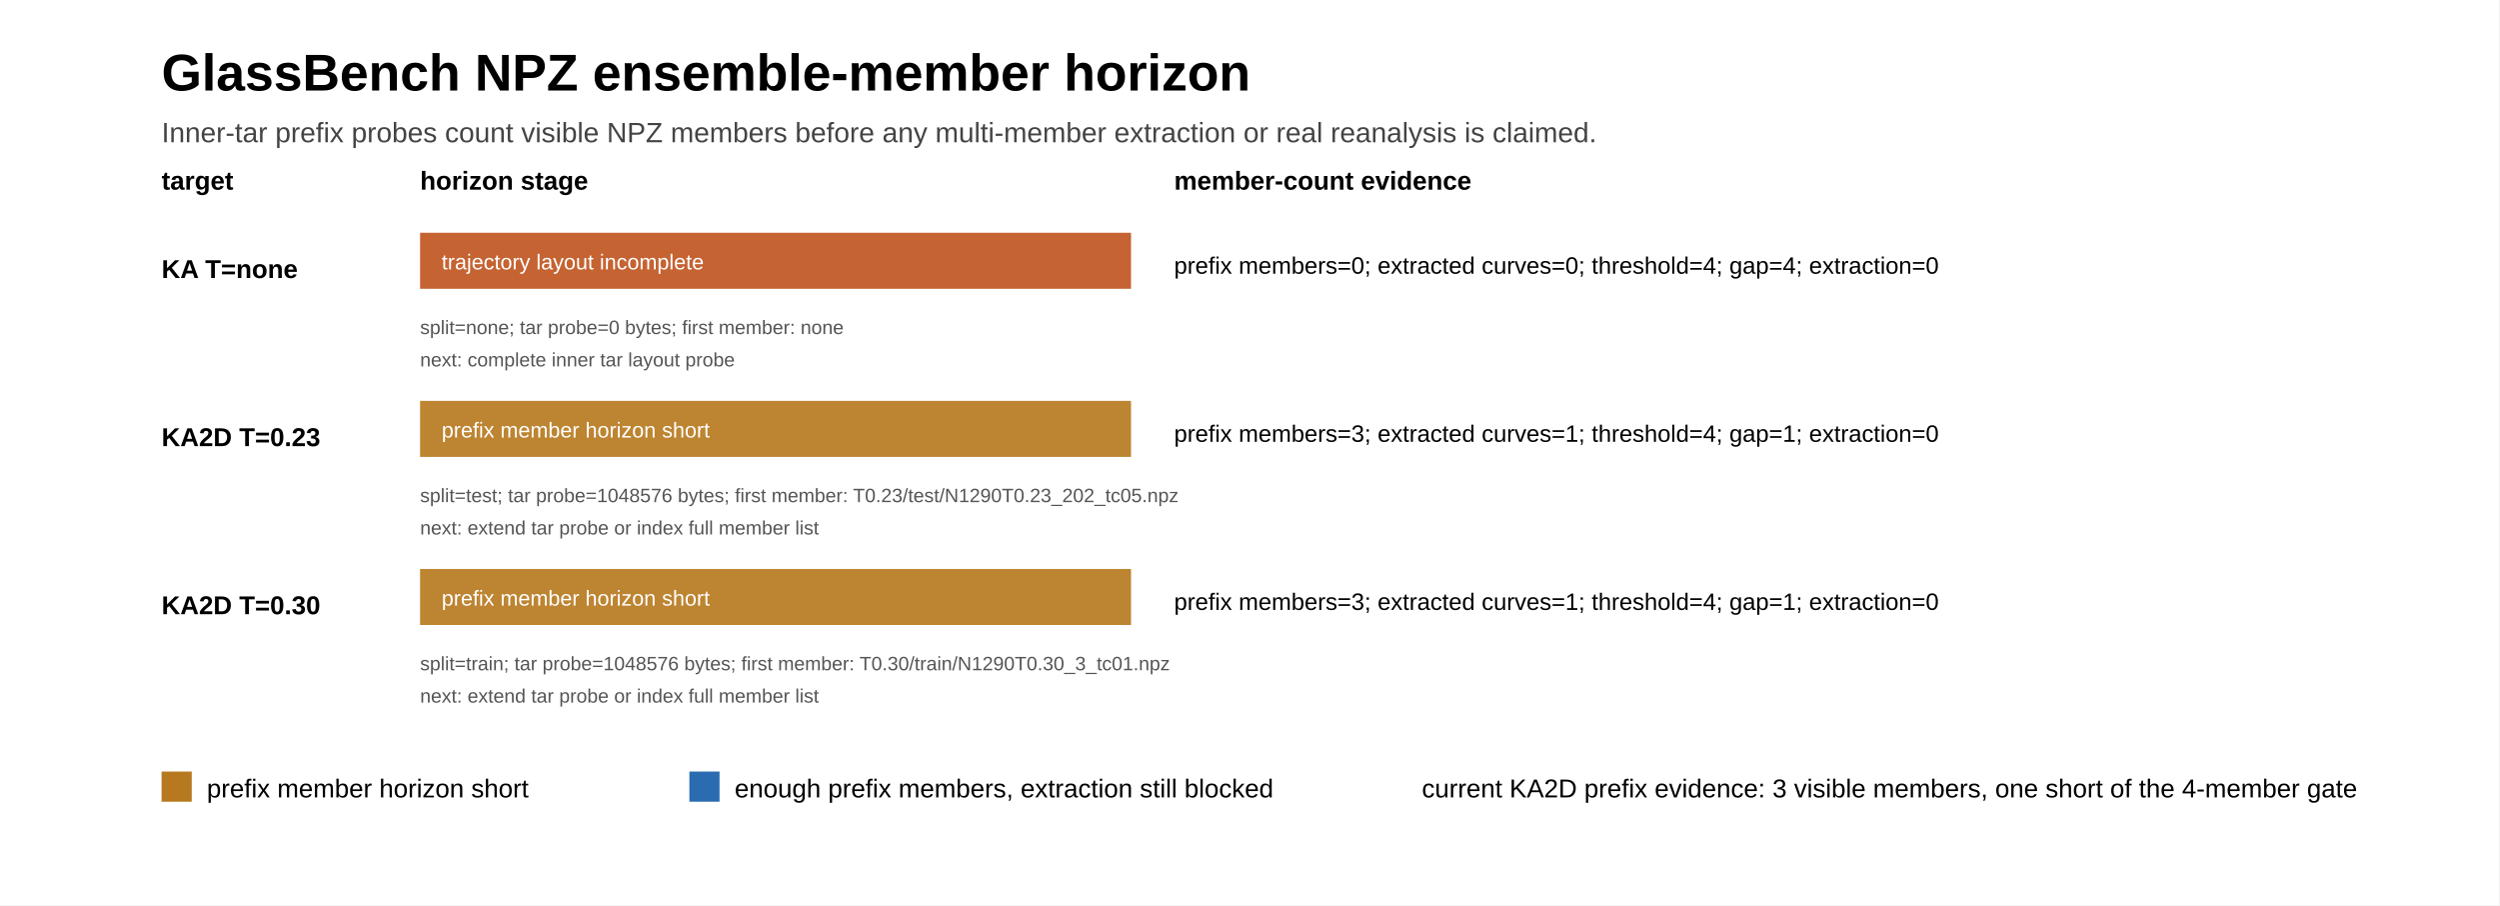
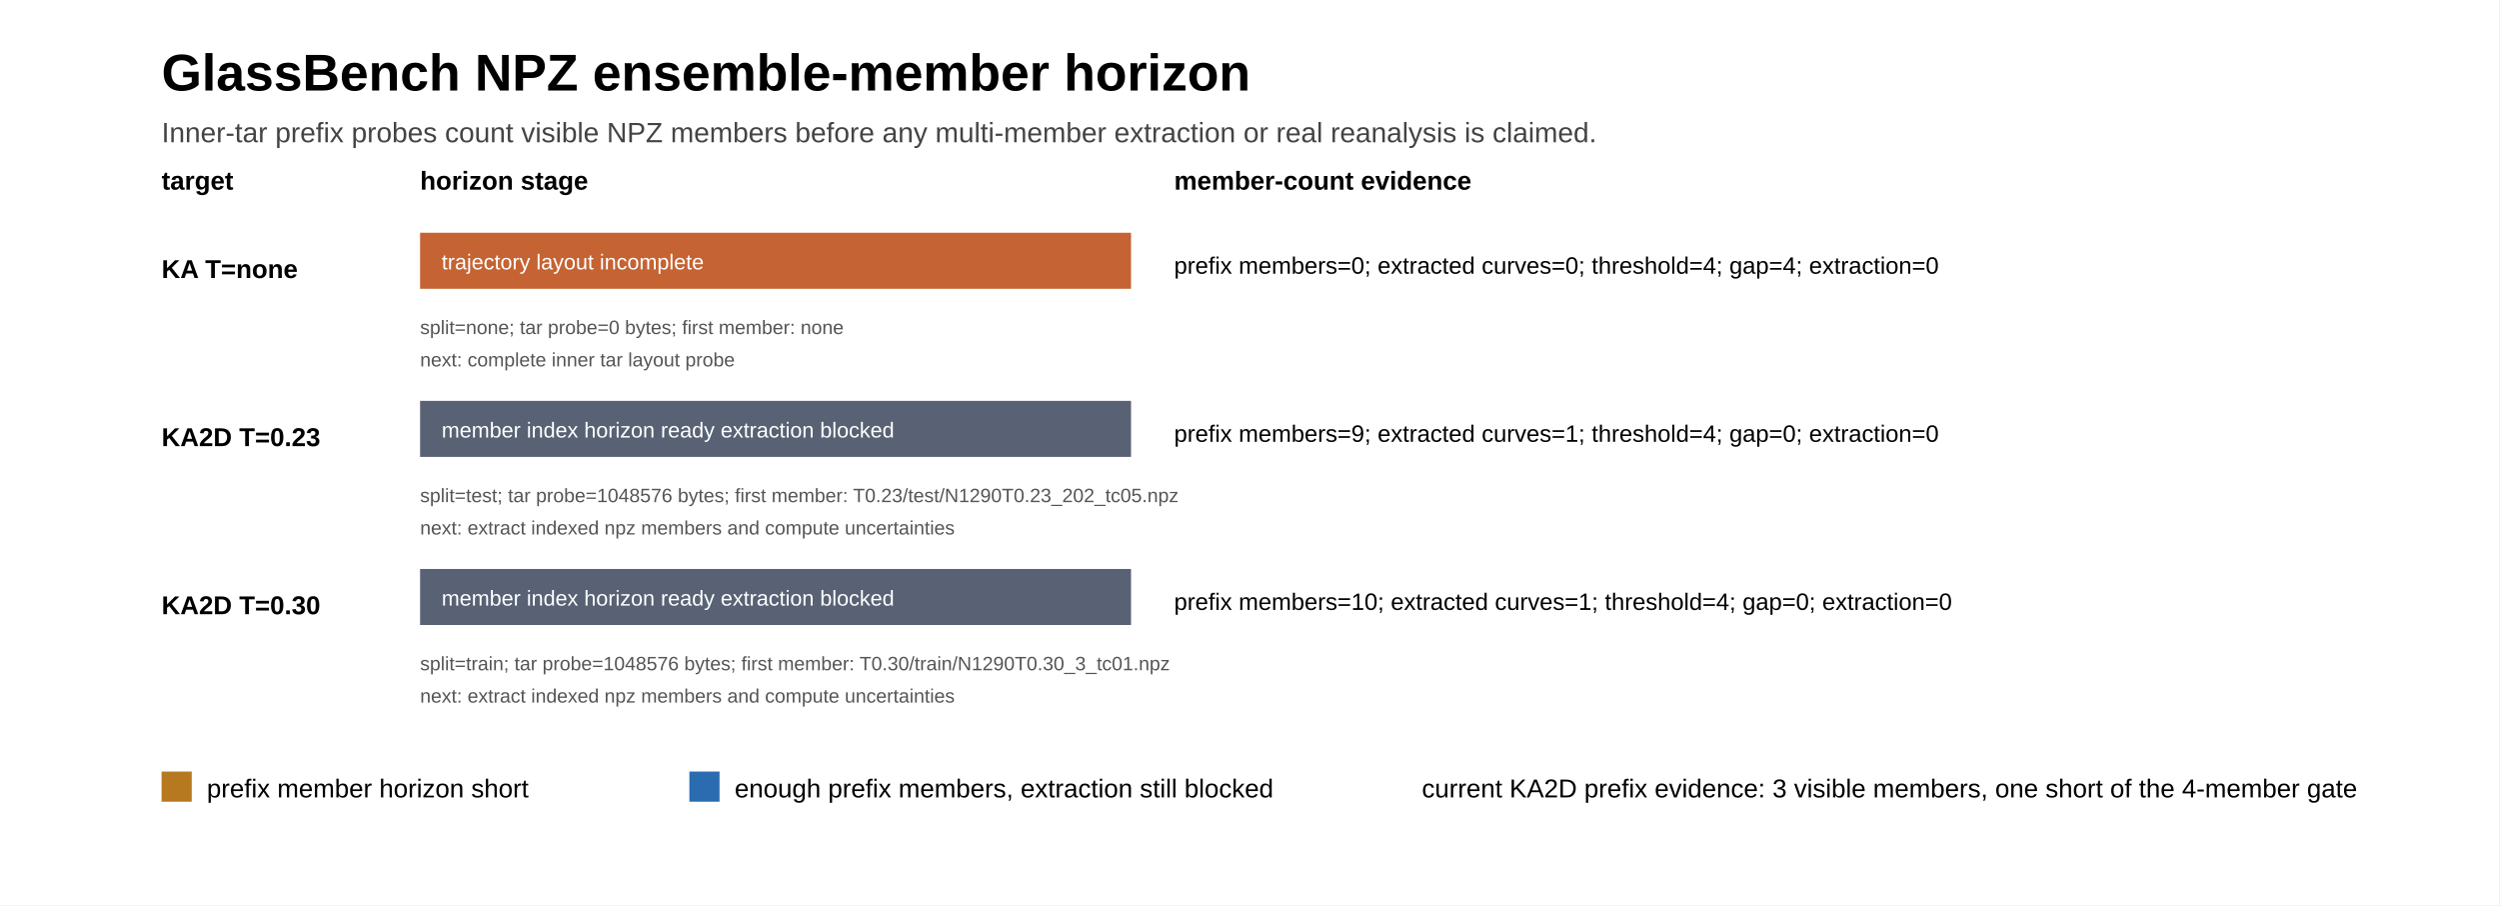
<svg xmlns="http://www.w3.org/2000/svg" width="1160" height="420" viewBox="0 0 1160 420">
  <rect width="100%" height="100%" fill="#ffffff" />
  <text x="75" y="42" font-family="Arial, sans-serif" font-size="24" font-weight="700">GlassBench NPZ ensemble-member horizon</text>
  <text x="75" y="66" font-family="Arial, sans-serif" font-size="13" fill="#444">Inner-tar prefix probes count visible NPZ members before any multi-member extraction or real reanalysis is claimed.</text>
  <text x="75" y="88" font-family="Arial, sans-serif" font-size="12" font-weight="700">target</text>
  <text x="195" y="88" font-family="Arial, sans-serif" font-size="12" font-weight="700">horizon stage</text>
  <text x="545" y="88" font-family="Arial, sans-serif" font-size="12" font-weight="700">member-count evidence</text>
  <text x="75" y="129" font-family="Arial, sans-serif" font-size="12" font-weight="700">KA T=none</text>
  <rect x="195" y="108" width="330" height="26" fill="#c05621" opacity="0.92" />
  <text x="205" y="125" font-family="Arial, sans-serif" font-size="10" fill="#fff">trajectory layout incomplete</text>
  <text x="545" y="127" font-family="Arial, sans-serif" font-size="11">prefix members=0; extracted curves=0; threshold=4; gap=4; extraction=0</text>
  <text x="195" y="155" font-family="Arial, sans-serif" font-size="9" fill="#555">split=none; tar probe=0 bytes; first member: none</text>
  <text x="195" y="170" font-family="Arial, sans-serif" font-size="9" fill="#555">next: complete inner tar layout probe</text>
  <text x="75" y="207" font-family="Arial, sans-serif" font-size="12" font-weight="700">KA2D T=0.23</text>
-   <rect x="195" y="186" width="330" height="26" fill="#b7791f" opacity="0.92" />
-   <text x="205" y="203" font-family="Arial, sans-serif" font-size="10" fill="#fff">prefix member horizon short</text>
-   <text x="545" y="205" font-family="Arial, sans-serif" font-size="11">prefix members=3; extracted curves=1; threshold=4; gap=1; extraction=0</text>
+   <rect x="195" y="186" width="330" height="26" fill="#4a5568" opacity="0.92" />
+   <text x="205" y="203" font-family="Arial, sans-serif" font-size="10" fill="#fff">member index horizon ready extraction blocked</text>
+   <text x="545" y="205" font-family="Arial, sans-serif" font-size="11">prefix members=9; extracted curves=1; threshold=4; gap=0; extraction=0</text>
  <text x="195" y="233" font-family="Arial, sans-serif" font-size="9" fill="#555">split=test; tar probe=1048576 bytes; first member: T0.23/test/N1290T0.23_202_tc05.npz</text>
-   <text x="195" y="248" font-family="Arial, sans-serif" font-size="9" fill="#555">next: extend tar probe or index full member list</text>
+   <text x="195" y="248" font-family="Arial, sans-serif" font-size="9" fill="#555">next: extract indexed npz members and compute uncertainties</text>
  <text x="75" y="285" font-family="Arial, sans-serif" font-size="12" font-weight="700">KA2D T=0.30</text>
-   <rect x="195" y="264" width="330" height="26" fill="#b7791f" opacity="0.92" />
-   <text x="205" y="281" font-family="Arial, sans-serif" font-size="10" fill="#fff">prefix member horizon short</text>
-   <text x="545" y="283" font-family="Arial, sans-serif" font-size="11">prefix members=3; extracted curves=1; threshold=4; gap=1; extraction=0</text>
+   <rect x="195" y="264" width="330" height="26" fill="#4a5568" opacity="0.92" />
+   <text x="205" y="281" font-family="Arial, sans-serif" font-size="10" fill="#fff">member index horizon ready extraction blocked</text>
+   <text x="545" y="283" font-family="Arial, sans-serif" font-size="11">prefix members=10; extracted curves=1; threshold=4; gap=0; extraction=0</text>
  <text x="195" y="311" font-family="Arial, sans-serif" font-size="9" fill="#555">split=train; tar probe=1048576 bytes; first member: T0.30/train/N1290T0.30_3_tc01.npz</text>
-   <text x="195" y="326" font-family="Arial, sans-serif" font-size="9" fill="#555">next: extend tar probe or index full member list</text>
+   <text x="195" y="326" font-family="Arial, sans-serif" font-size="9" fill="#555">next: extract indexed npz members and compute uncertainties</text>
  <rect x="75" y="358" width="14" height="14" fill="#b7791f" />
  <text x="96" y="370" font-family="Arial, sans-serif" font-size="12">prefix member horizon short</text>
  <rect x="320" y="358" width="14" height="14" fill="#2b6cb0" />
  <text x="341" y="370" font-family="Arial, sans-serif" font-size="12">enough prefix members, extraction still blocked</text>
  <text x="660" y="370" font-family="Arial, sans-serif" font-size="12">current KA2D prefix evidence: 3 visible members, one short of the 4-member gate</text>
</svg>
